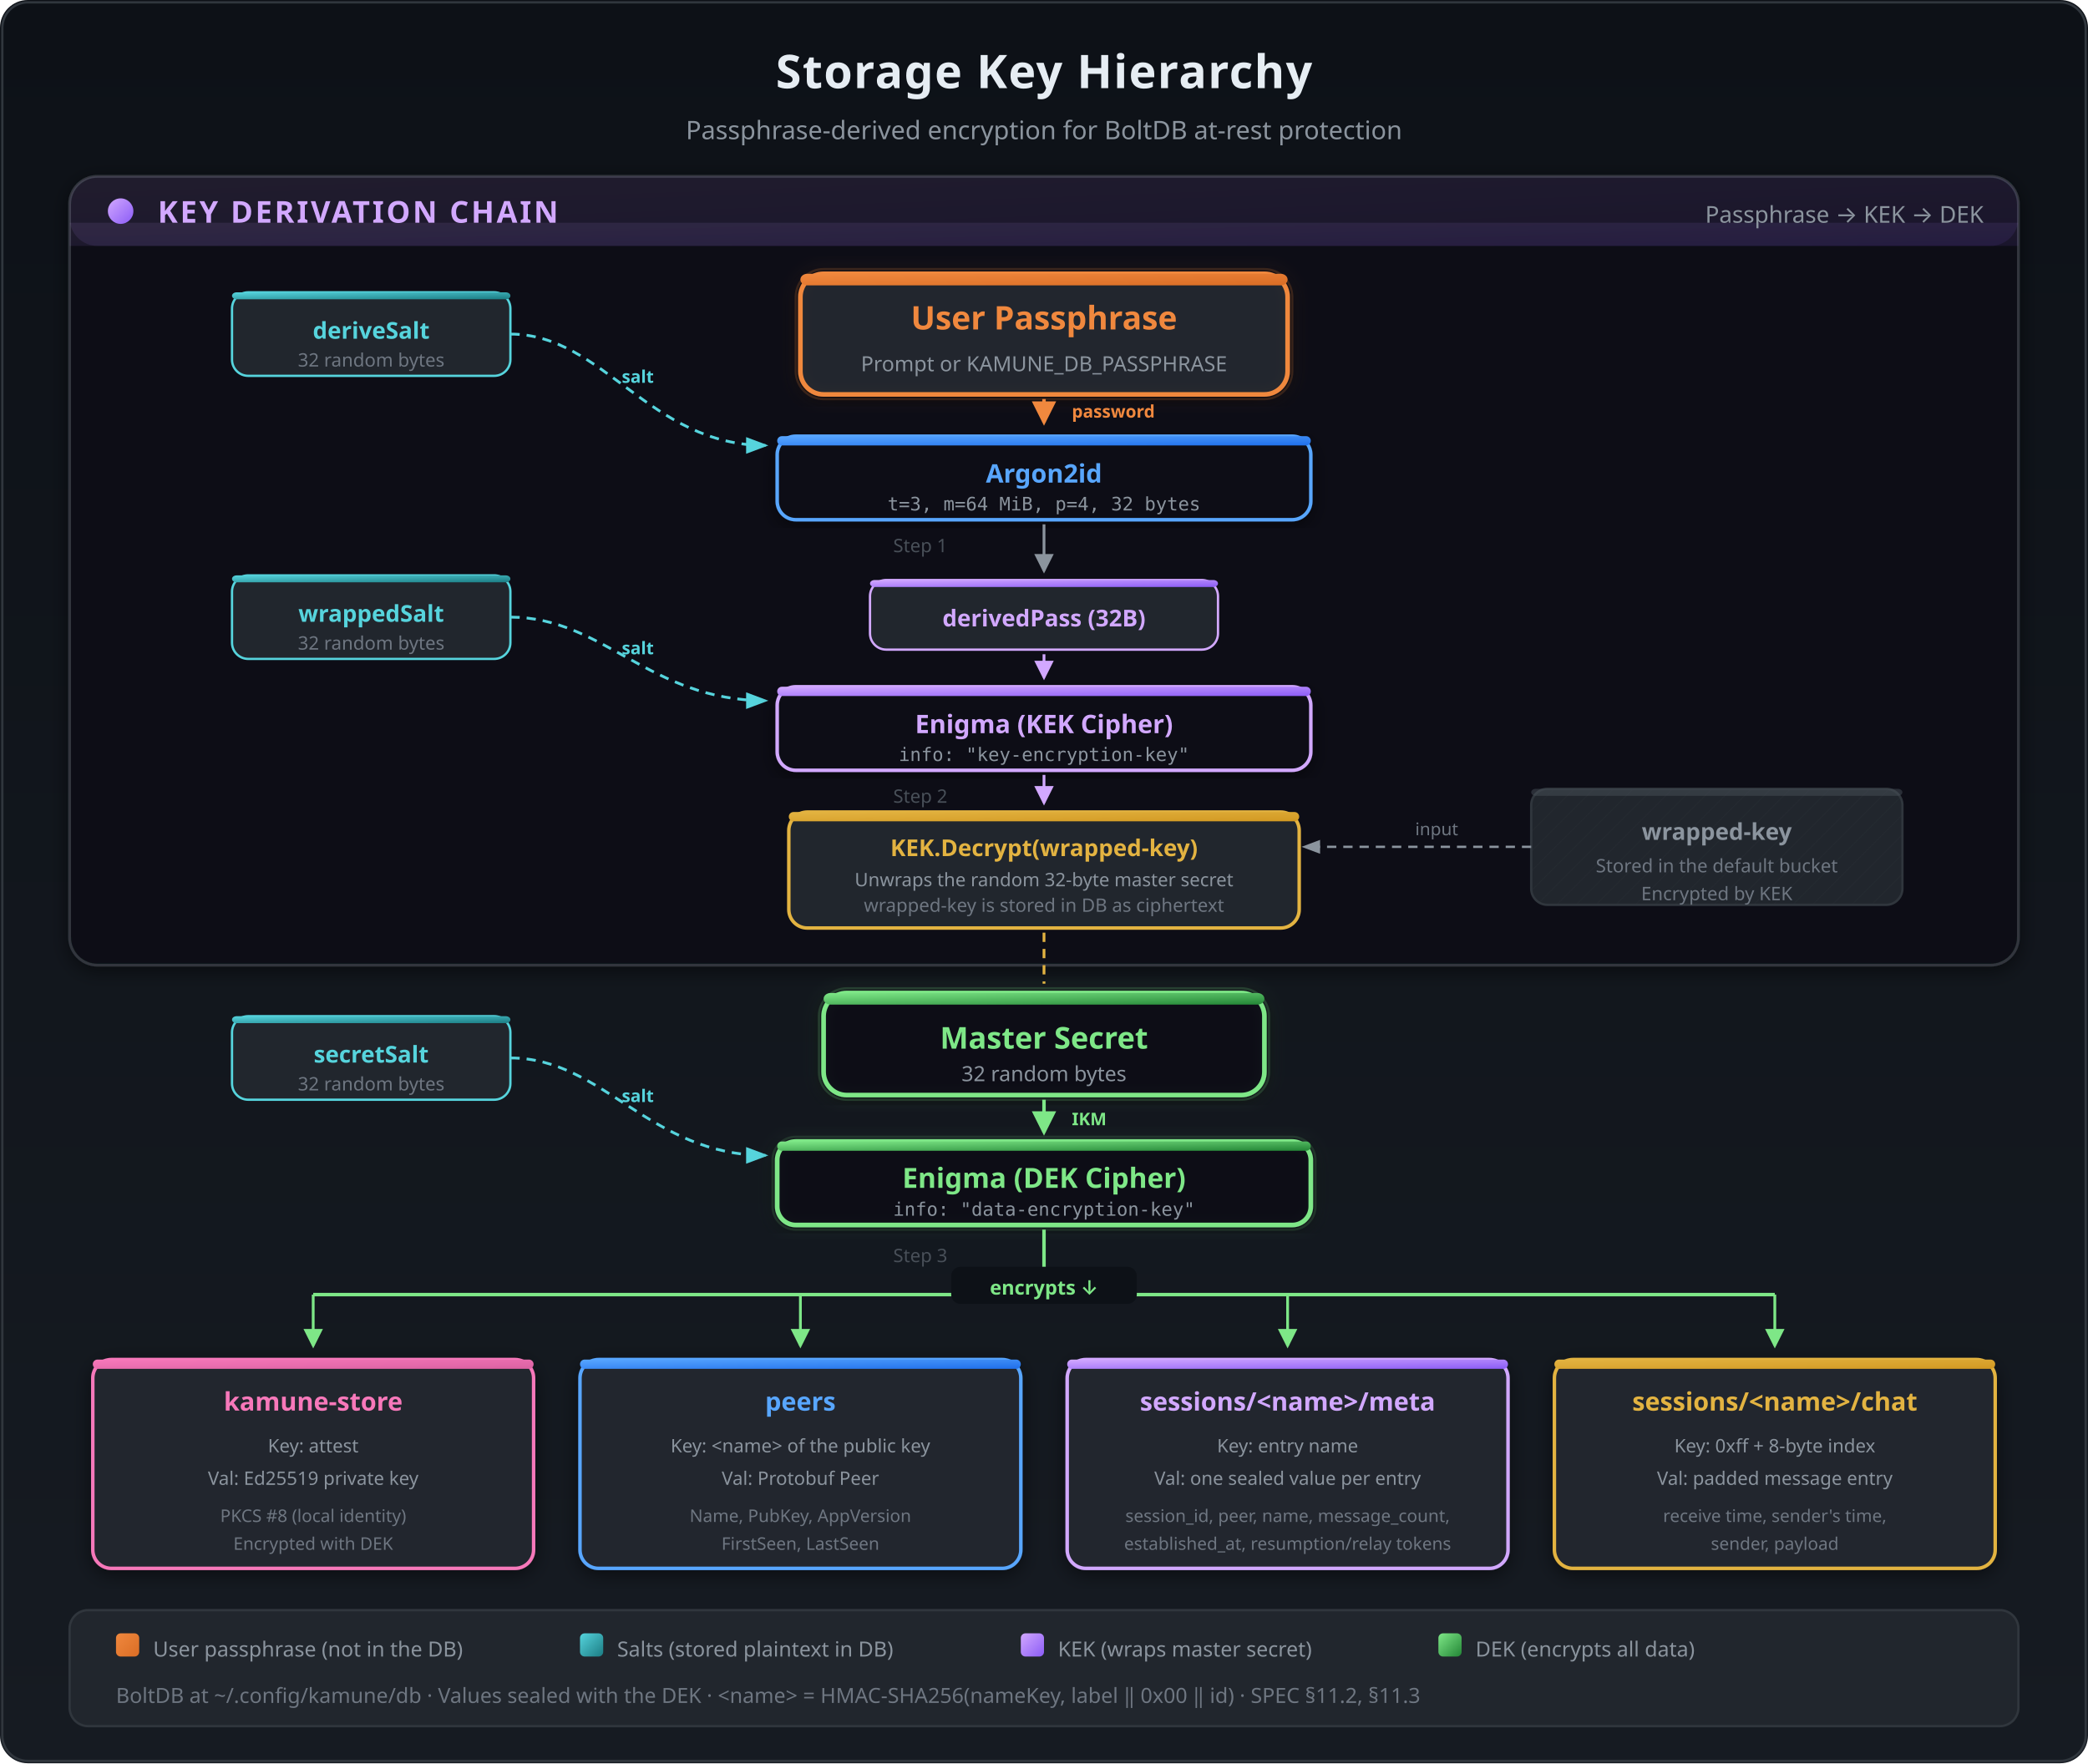
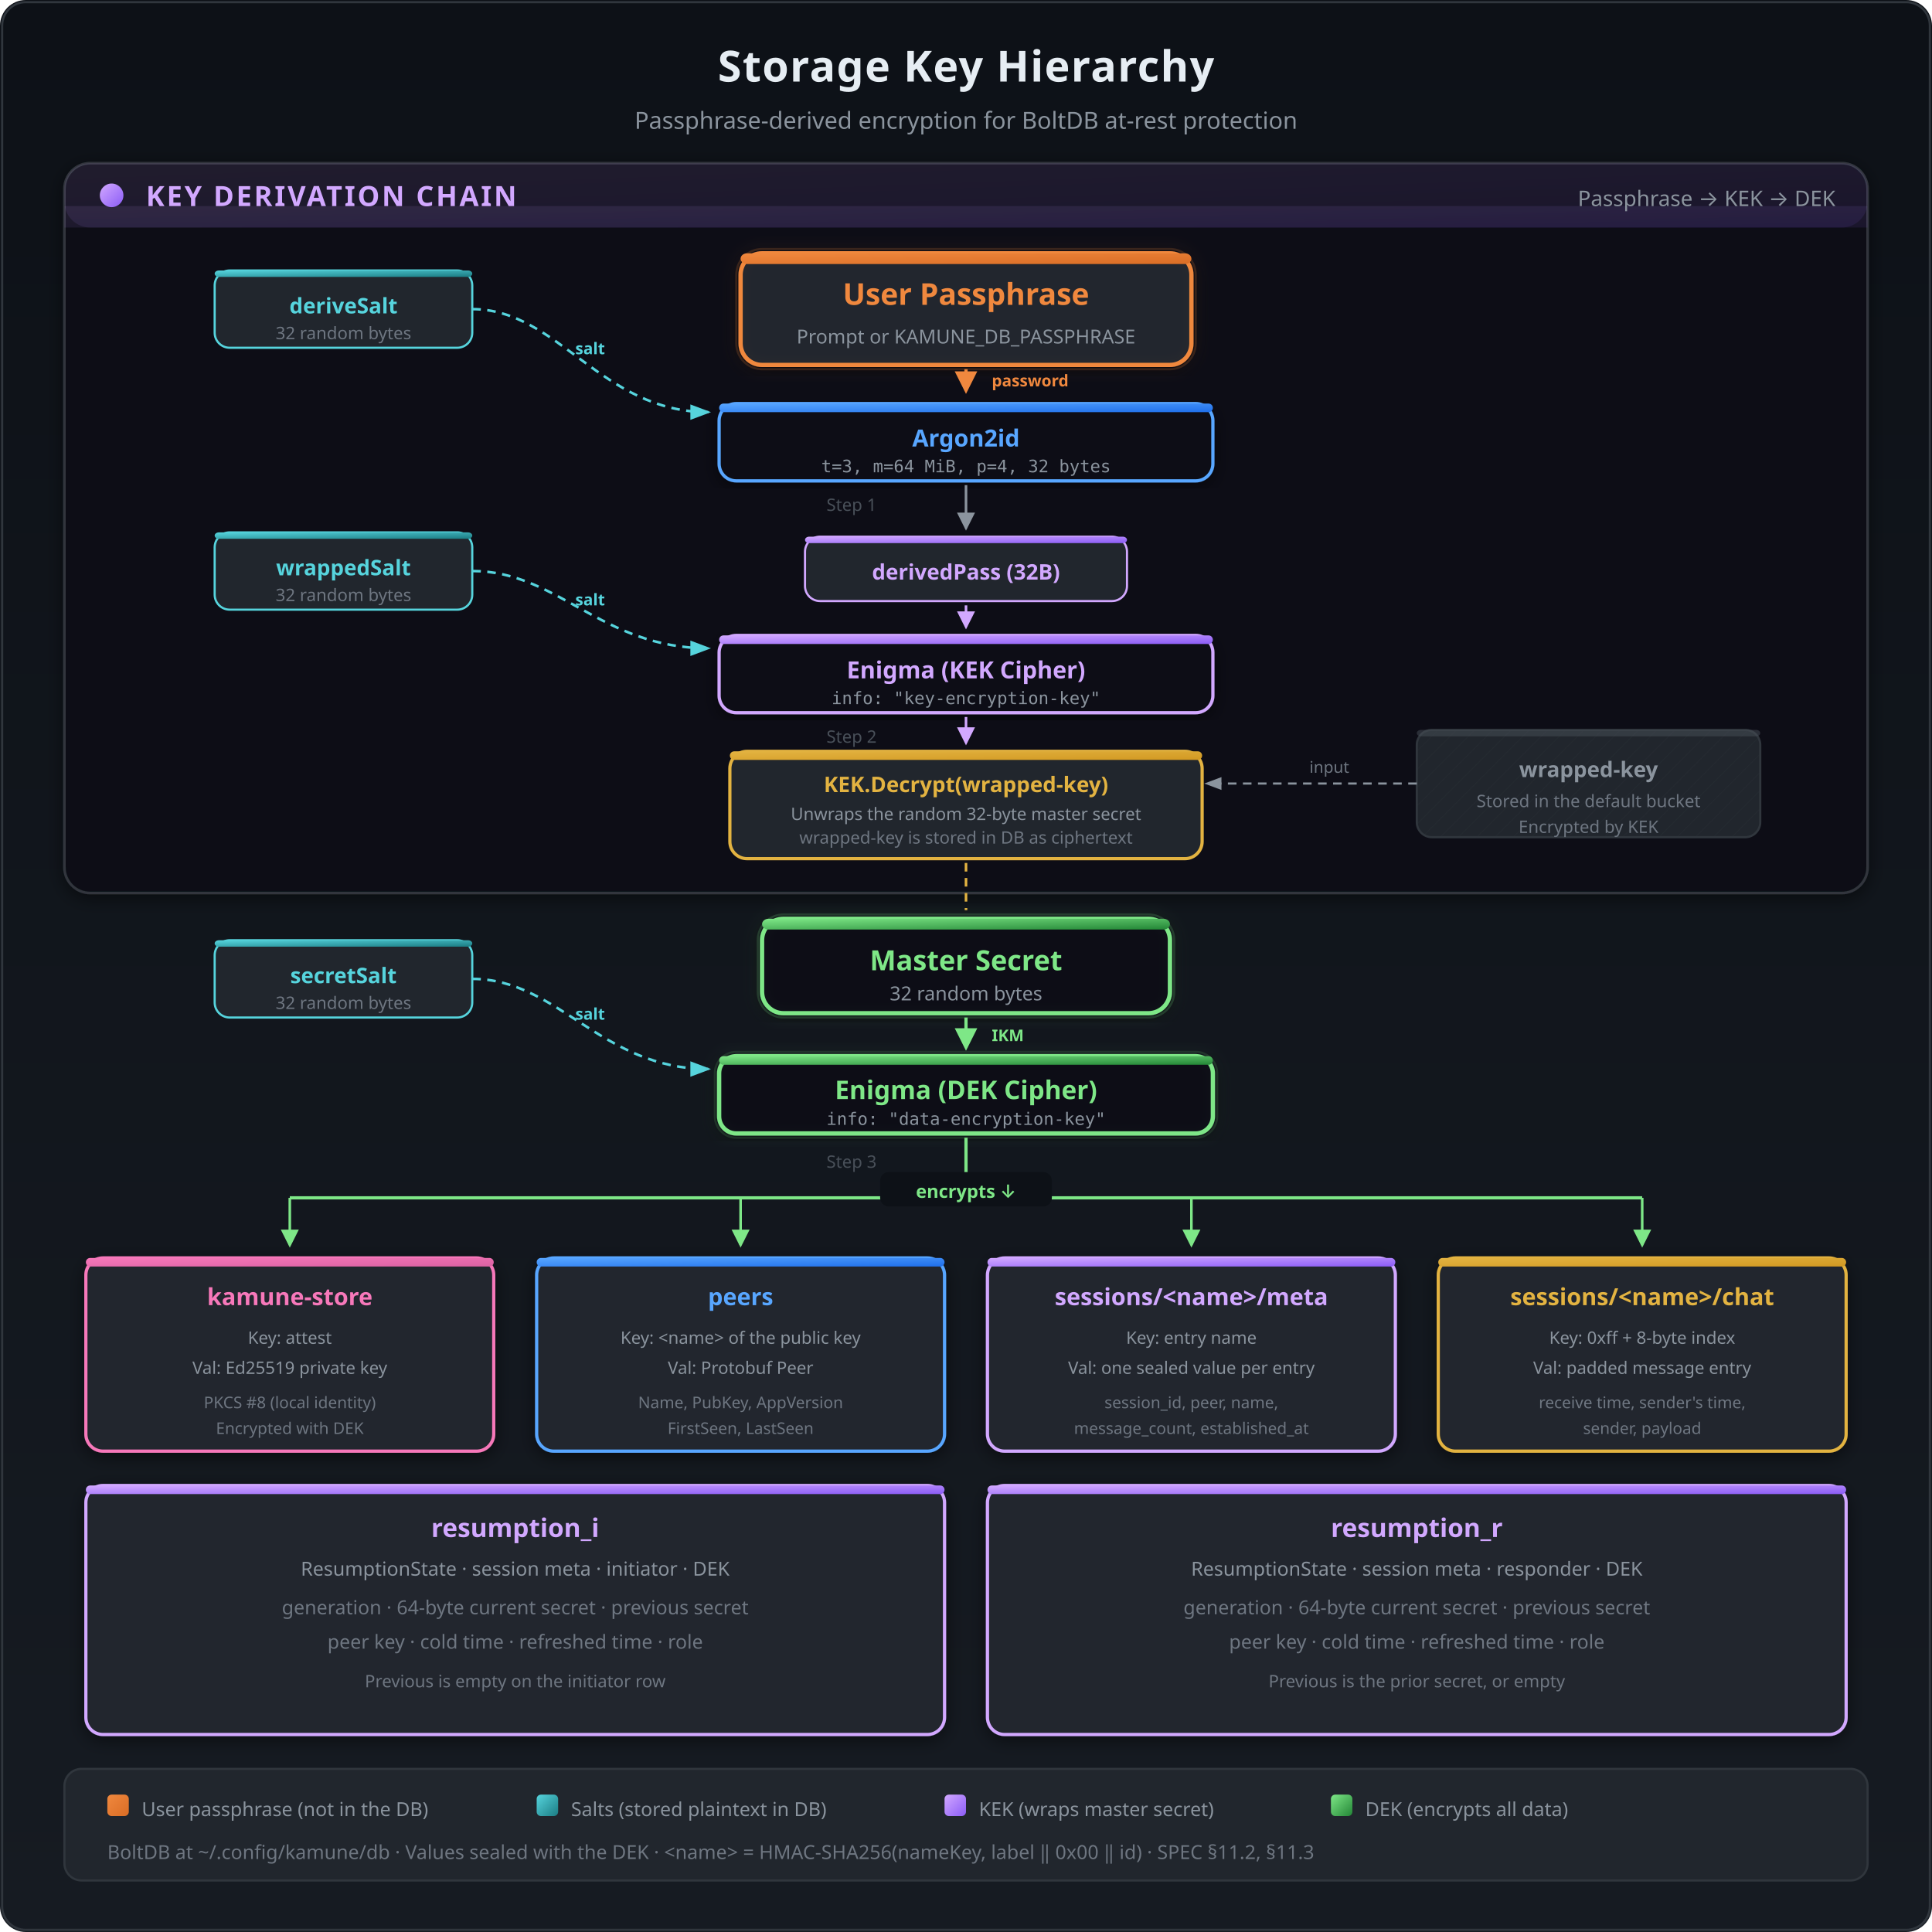
- <svg xmlns="http://www.w3.org/2000/svg" viewBox="0 0 900 760" font-family="'Segoe UI',system-ui,-apple-system,sans-serif">
+ <svg xmlns="http://www.w3.org/2000/svg" viewBox="0 0 900 900" font-family="'Segoe UI',system-ui,-apple-system,sans-serif">
  <defs>
    <linearGradient id="bg" x1="0" y1="0" x2="0" y2="1">
      <stop offset="0%" stop-color="#0d1117" />
      <stop offset="100%" stop-color="#161b22" />
    </linearGradient>
    <linearGradient id="gPurple" x1="0" y1="0" x2="1" y2="1">
      <stop offset="0%" stop-color="#d2a8ff" />
      <stop offset="100%" stop-color="#8b5cf6" />
    </linearGradient>
    <linearGradient id="gBlue" x1="0" y1="0" x2="1" y2="1">
      <stop offset="0%" stop-color="#58a6ff" />
      <stop offset="100%" stop-color="#1f6feb" />
    </linearGradient>
    <linearGradient id="gGreen" x1="0" y1="0" x2="1" y2="1">
      <stop offset="0%" stop-color="#7ee787" />
      <stop offset="100%" stop-color="#238636" />
    </linearGradient>
    <linearGradient id="gOrange" x1="0" y1="0" x2="1" y2="1">
      <stop offset="0%" stop-color="#f0883e" />
      <stop offset="100%" stop-color="#da6d25" />
    </linearGradient>
    <linearGradient id="gPink" x1="0" y1="0" x2="1" y2="1">
      <stop offset="0%" stop-color="#f778ba" />
      <stop offset="100%" stop-color="#db61a2" />
    </linearGradient>
    <linearGradient id="gTeal" x1="0" y1="0" x2="1" y2="1">
      <stop offset="0%" stop-color="#56d4dd" />
      <stop offset="100%" stop-color="#1b7c83" />
    </linearGradient>
    <linearGradient id="gYellow" x1="0" y1="0" x2="1" y2="1">
      <stop offset="0%" stop-color="#e3b341" />
      <stop offset="100%" stop-color="#d29922" />
    </linearGradient>
    <linearGradient id="gRed" x1="0" y1="0" x2="1" y2="1">
      <stop offset="0%" stop-color="#f85149" />
      <stop offset="100%" stop-color="#da3633" />
    </linearGradient>
    <linearGradient id="gGray" x1="0" y1="0" x2="1" y2="1">
      <stop offset="0%" stop-color="#8b949e" />
      <stop offset="100%" stop-color="#484f58" />
    </linearGradient>
    <filter id="shadow">
      <feDropShadow dx="0" dy="2" stdDeviation="4" flood-color="#000" flood-opacity="0.5" />
    </filter>
    <filter id="glow">
      <feGaussianBlur stdDeviation="3" result="blur" />
      <feMerge>
        <feMergeNode in="blur" />
        <feMergeNode in="SourceGraphic" />
      </feMerge>
    </filter>
    <marker id="arrowGray" markerWidth="8" markerHeight="6" refX="7" refY="3" orient="auto" markerUnits="strokeWidth">
      <polygon points="0 0, 8 3, 0 6" fill="#8b949e" />
    </marker>
    <marker id="arrowPurple" markerWidth="8" markerHeight="6" refX="7" refY="3" orient="auto" markerUnits="strokeWidth">
      <polygon points="0 0, 8 3, 0 6" fill="#d2a8ff" />
    </marker>
    <marker id="arrowBlue" markerWidth="8" markerHeight="6" refX="7" refY="3" orient="auto" markerUnits="strokeWidth">
      <polygon points="0 0, 8 3, 0 6" fill="#58a6ff" />
    </marker>
    <marker id="arrowOrange" markerWidth="8" markerHeight="6" refX="7" refY="3" orient="auto" markerUnits="strokeWidth">
      <polygon points="0 0, 8 3, 0 6" fill="#f0883e" />
    </marker>
    <marker id="arrowGreen" markerWidth="8" markerHeight="6" refX="7" refY="3" orient="auto" markerUnits="strokeWidth">
      <polygon points="0 0, 8 3, 0 6" fill="#7ee787" />
    </marker>
    <marker id="arrowTeal" markerWidth="8" markerHeight="6" refX="7" refY="3" orient="auto" markerUnits="strokeWidth">
      <polygon points="0 0, 8 3, 0 6" fill="#56d4dd" />
    </marker>
    <marker id="arrowDownGray" markerWidth="7" markerHeight="10" refX="6" refY="3.5" orient="auto" markerUnits="strokeWidth">
      <polygon points="0 0, 7 3.5, 0 7" fill="#8b949e" />
    </marker>
    <marker id="arrowDownPurple" markerWidth="7" markerHeight="10" refX="6" refY="3.5" orient="auto" markerUnits="strokeWidth">
      <polygon points="0 0, 7 3.5, 0 7" fill="#d2a8ff" />
    </marker>
    <marker id="arrowDownBlue" markerWidth="7" markerHeight="10" refX="6" refY="3.5" orient="auto" markerUnits="strokeWidth">
      <polygon points="0 0, 7 3.5, 0 7" fill="#58a6ff" />
    </marker>
    <marker id="arrowDownOrange" markerWidth="7" markerHeight="10" refX="6" refY="3.5" orient="auto" markerUnits="strokeWidth">
      <polygon points="0 0, 7 3.5, 0 7" fill="#f0883e" />
    </marker>
    <marker id="arrowDownGreen" markerWidth="7" markerHeight="10" refX="6" refY="3.5" orient="auto" markerUnits="strokeWidth">
      <polygon points="0 0, 7 3.5, 0 7" fill="#7ee787" />
    </marker>
    <pattern id="hatch" patternUnits="userSpaceOnUse" width="6" height="6" patternTransform="rotate(45)">
      <line x1="0" y1="0" x2="0" y2="6" stroke="#30363d" stroke-width="0.8" />
    </pattern>
  </defs>
-   <rect width="900" height="760" rx="12" fill="url(#bg)" />
-   <rect x="1" y="1" width="898" height="758" rx="11" fill="none" stroke="#30363d" stroke-width="1" />
+   <rect width="900" height="900" rx="12" fill="url(#bg)" />
+   <rect x="1" y="1" width="898" height="898" rx="11" fill="none" stroke="#30363d" stroke-width="1" />
  <text x="450" y="38" text-anchor="middle" fill="#e6edf3" font-size="20" font-weight="700" letter-spacing="0.5">Storage Key Hierarchy</text>
  <text x="450" y="60" text-anchor="middle" fill="#8b949e" font-size="11">Passphrase-derived encryption for BoltDB at-rest protection</text>
  <rect x="30" y="76" width="840" height="340" rx="12" fill="#0d1117" stroke="#30363d" stroke-width="1.2" filter="url(#shadow)" />
  <rect x="30" y="76" width="840" height="30" rx="12" fill="url(#gPurple)" opacity="0.1" />
  <rect x="30" y="96" width="840" height="10" fill="url(#gPurple)" opacity="0.1" />
  <circle cx="52" cy="91" r="5.5" fill="url(#gPurple)" />
  <text x="68" y="96" fill="#d2a8ff" font-size="13" font-weight="700" letter-spacing="1">KEY DERIVATION CHAIN</text>
  <text x="855" y="96" text-anchor="end" fill="#8b949e" font-size="10">Passphrase → KEK → DEK</text>
  <rect x="345" y="118" width="210" height="52" rx="10" fill="#21262d" stroke="#f0883e" stroke-width="2" filter="url(#shadow)" />
  <rect x="343" y="116" width="214" height="56" rx="12" fill="none" stroke="#f0883e" stroke-width="1" opacity="0.2" filter="url(#glow)" />
  <rect x="345" y="118" width="210" height="5" rx="3" fill="url(#gOrange)" />
  <text x="450" y="142" text-anchor="middle" fill="#f0883e" font-size="14" font-weight="700">User Passphrase</text>
  <text x="450" y="160" text-anchor="middle" fill="#8b949e" font-size="9">Prompt or KAMUNE_DB_PASSPHRASE</text>
  <rect x="100" y="126" width="120" height="36" rx="7" fill="#21262d" stroke="#56d4dd" stroke-width="1" />
  <rect x="100" y="126" width="120" height="3" rx="2" fill="url(#gTeal)" />
  <text x="160" y="146" text-anchor="middle" fill="#56d4dd" font-size="10" font-weight="600">deriveSalt</text>
  <text x="160" y="158" text-anchor="middle" fill="#6e7681" font-size="8">32 random bytes</text>
  <path d="M 220 144 C 260 144, 280 192, 330 192" fill="none" stroke="#56d4dd" stroke-width="1.2" stroke-dasharray="4,3" marker-end="url(#arrowTeal)" />
  <text x="268" y="165" fill="#56d4dd" font-size="7.5" font-weight="600">salt</text>
  <line x1="450" y1="172" x2="450" y2="182" stroke="#f0883e" stroke-width="1.5" marker-end="url(#arrowDownOrange)" />
  <text x="462" y="180" fill="#f0883e" font-size="7.5" font-weight="600">password</text>
  <rect x="335" y="188" width="230" height="36" rx="8" fill="#0d1117" stroke="#58a6ff" stroke-width="1.5" filter="url(#shadow)" />
  <rect x="335" y="188" width="230" height="4" rx="2" fill="url(#gBlue)" />
  <text x="450" y="208" text-anchor="middle" fill="#58a6ff" font-size="11" font-weight="700">Argon2id</text>
  <text x="450" y="220" text-anchor="middle" fill="#8b949e" font-size="8" font-family="'SF Mono','Fira Code',monospace">t=3, m=64 MiB, p=4, 32 bytes</text>
  <text x="385" y="238" fill="#484f58" font-size="8">Step 1</text>
  <line x1="450" y1="226" x2="450" y2="246" stroke="#8b949e" stroke-width="1.2" marker-end="url(#arrowDownGray)" />
  <rect x="375" y="250" width="150" height="30" rx="7" fill="#21262d" stroke="#d2a8ff" stroke-width="1" />
  <rect x="375" y="250" width="150" height="3" rx="2" fill="url(#gPurple)" />
  <text x="450" y="270" text-anchor="middle" fill="#d2a8ff" font-size="10" font-weight="600">derivedPass (32B)</text>
  <rect x="100" y="248" width="120" height="36" rx="7" fill="#21262d" stroke="#56d4dd" stroke-width="1" />
  <rect x="100" y="248" width="120" height="3" rx="2" fill="url(#gTeal)" />
  <text x="160" y="268" text-anchor="middle" fill="#56d4dd" font-size="10" font-weight="600">wrappedSalt</text>
  <text x="160" y="280" text-anchor="middle" fill="#6e7681" font-size="8">32 random bytes</text>
  <path d="M 220 266 C 260 266, 280 302, 330 302" fill="none" stroke="#56d4dd" stroke-width="1.2" stroke-dasharray="4,3" marker-end="url(#arrowTeal)" />
  <text x="268" y="282" fill="#56d4dd" font-size="7.5" font-weight="600">salt</text>
  <line x1="450" y1="282" x2="450" y2="292" stroke="#d2a8ff" stroke-width="1.2" marker-end="url(#arrowDownPurple)" />
  <rect x="335" y="296" width="230" height="36" rx="8" fill="#0d1117" stroke="#d2a8ff" stroke-width="1.5" filter="url(#shadow)" />
  <rect x="335" y="296" width="230" height="4" rx="2" fill="url(#gPurple)" />
  <text x="450" y="316" text-anchor="middle" fill="#d2a8ff" font-size="11" font-weight="700">Enigma (KEK Cipher)</text>
  <text x="450" y="328" text-anchor="middle" fill="#8b949e" font-size="8" font-family="'SF Mono','Fira Code',monospace">info: "key-encryption-key"</text>
  <text x="385" y="346" fill="#484f58" font-size="8">Step 2</text>
  <line x1="450" y1="334" x2="450" y2="346" stroke="#d2a8ff" stroke-width="1.2" marker-end="url(#arrowDownPurple)" />
  <rect x="340" y="350" width="220" height="50" rx="8" fill="#21262d" stroke="#e3b341" stroke-width="1.5" />
  <rect x="340" y="350" width="220" height="4" rx="2" fill="url(#gYellow)" />
  <text x="450" y="369" text-anchor="middle" fill="#e3b341" font-size="10" font-weight="700">KEK.Decrypt(wrapped-key)</text>
  <text x="450" y="382" text-anchor="middle" fill="#8b949e" font-size="8">Unwraps the random 32-byte master secret</text>
  <text x="450" y="393" text-anchor="middle" fill="#6e7681" font-size="8">wrapped-key is stored in DB as ciphertext</text>
  <rect x="660" y="340" width="160" height="50" rx="7" fill="#21262d" stroke="#30363d" stroke-width="1" />
  <rect x="660" y="340" width="160" height="50" rx="7" fill="url(#hatch)" opacity="0.2" />
  <rect x="660" y="340" width="160" height="3" rx="2" fill="#484f58" opacity="0.5" />
  <text x="740" y="362" text-anchor="middle" fill="#8b949e" font-size="10" font-weight="600">wrapped-key</text>
  <text x="740" y="376" text-anchor="middle" fill="#6e7681" font-size="8">Stored in the default bucket</text>
  <text x="740" y="388" text-anchor="middle" fill="#6e7681" font-size="8">Encrypted by KEK</text>
  <line x1="660" y1="365" x2="562" y2="365" stroke="#8b949e" stroke-width="1" stroke-dasharray="4,3" marker-end="url(#arrowGray)" />
  <text x="610" y="360" fill="#6e7681" font-size="7.5">input</text>
  <line x1="450" y1="402" x2="450" y2="424" stroke="#e3b341" stroke-width="1.2" stroke-dasharray="4,3" />
  <rect x="355" y="428" width="190" height="44" rx="10" fill="#0d1117" stroke="#7ee787" stroke-width="2" filter="url(#shadow)" />
  <rect x="353" y="426" width="194" height="48" rx="12" fill="none" stroke="#7ee787" stroke-width="1" opacity="0.2" filter="url(#glow)" />
  <rect x="355" y="428" width="190" height="5" rx="3" fill="url(#gGreen)" />
  <text x="450" y="452" text-anchor="middle" fill="#7ee787" font-size="13" font-weight="700">Master Secret</text>
  <text x="450" y="466" text-anchor="middle" fill="#8b949e" font-size="9">32 random bytes</text>
  <rect x="100" y="438" width="120" height="36" rx="7" fill="#21262d" stroke="#56d4dd" stroke-width="1" />
  <rect x="100" y="438" width="120" height="3" rx="2" fill="url(#gTeal)" />
  <text x="160" y="458" text-anchor="middle" fill="#56d4dd" font-size="10" font-weight="600">secretSalt</text>
  <text x="160" y="470" text-anchor="middle" fill="#6e7681" font-size="8">32 random bytes</text>
  <path d="M 220 456 C 260 456, 280 498, 330 498" fill="none" stroke="#56d4dd" stroke-width="1.2" stroke-dasharray="4,3" marker-end="url(#arrowTeal)" />
  <text x="268" y="475" fill="#56d4dd" font-size="7.5" font-weight="600">salt</text>
  <line x1="450" y1="474" x2="450" y2="488" stroke="#7ee787" stroke-width="1.5" marker-end="url(#arrowDownGreen)" />
  <text x="462" y="485" fill="#7ee787" font-size="7.5" font-weight="600">IKM</text>
  <rect x="335" y="492" width="230" height="36" rx="8" fill="#0d1117" stroke="#7ee787" stroke-width="2" filter="url(#shadow)" />
  <rect x="333" y="490" width="234" height="40" rx="10" fill="none" stroke="#7ee787" stroke-width="1" opacity="0.15" filter="url(#glow)" />
  <rect x="335" y="492" width="230" height="4" rx="2" fill="url(#gGreen)" />
  <text x="450" y="512" text-anchor="middle" fill="#7ee787" font-size="12" font-weight="700">Enigma (DEK Cipher)</text>
  <text x="450" y="524" text-anchor="middle" fill="#8b949e" font-size="8" font-family="'SF Mono','Fira Code',monospace">info: "data-encryption-key"</text>
  <text x="385" y="544" fill="#484f58" font-size="8">Step 3</text>
  <line x1="450" y1="530" x2="450" y2="558" stroke="#7ee787" stroke-width="1.5" />
  <line x1="135" y1="558" x2="765" y2="558" stroke="#7ee787" stroke-width="1.5" />
  <line x1="135" y1="558" x2="135" y2="580" stroke="#7ee787" stroke-width="1.2" marker-end="url(#arrowDownGreen)" />
  <line x1="345" y1="558" x2="345" y2="580" stroke="#7ee787" stroke-width="1.2" marker-end="url(#arrowDownGreen)" />
  <line x1="555" y1="558" x2="555" y2="580" stroke="#7ee787" stroke-width="1.2" marker-end="url(#arrowDownGreen)" />
  <line x1="765" y1="558" x2="765" y2="580" stroke="#7ee787" stroke-width="1.2" marker-end="url(#arrowDownGreen)" />
  <rect x="410" y="546" width="80" height="16" rx="4" fill="#0d1117" />
  <text x="450" y="558" text-anchor="middle" fill="#7ee787" font-size="8.5" font-weight="600">encrypts ↓</text>
  <rect x="40" y="586" width="190" height="90" rx="8" fill="#21262d" stroke="#f778ba" stroke-width="1.5" filter="url(#shadow)" />
  <rect x="40" y="586" width="190" height="4" rx="2" fill="url(#gPink)" />
  <text x="135" y="608" text-anchor="middle" fill="#f778ba" font-size="11" font-weight="700">kamune-store</text>
  <text x="135" y="626" text-anchor="middle" fill="#8b949e" font-size="8">Key: attest</text>
  <text x="135" y="640" text-anchor="middle" fill="#8b949e" font-size="8">Val: Ed25519 private key</text>
  <text x="135" y="656" text-anchor="middle" fill="#6e7681" font-size="7.5">PKCS #8 (local identity)</text>
  <text x="135" y="668" text-anchor="middle" fill="#6e7681" font-size="7.5">Encrypted with DEK</text>
  <rect x="250" y="586" width="190" height="90" rx="8" fill="#21262d" stroke="#58a6ff" stroke-width="1.5" filter="url(#shadow)" />
  <rect x="250" y="586" width="190" height="4" rx="2" fill="url(#gBlue)" />
  <text x="345" y="608" text-anchor="middle" fill="#58a6ff" font-size="11" font-weight="700">peers</text>
  <text x="345" y="626" text-anchor="middle" fill="#8b949e" font-size="8">Key: &lt;name&gt; of the public key</text>
  <text x="345" y="640" text-anchor="middle" fill="#8b949e" font-size="8">Val: Protobuf Peer</text>
  <text x="345" y="656" text-anchor="middle" fill="#6e7681" font-size="7.5">Name, PubKey, AppVersion</text>
  <text x="345" y="668" text-anchor="middle" fill="#6e7681" font-size="7.5">FirstSeen, LastSeen</text>
  <rect x="460" y="586" width="190" height="90" rx="8" fill="#21262d" stroke="#d2a8ff" stroke-width="1.5" filter="url(#shadow)" />
  <rect x="460" y="586" width="190" height="4" rx="2" fill="url(#gPurple)" />
  <text x="555" y="608" text-anchor="middle" fill="#d2a8ff" font-size="11" font-weight="700">sessions/&lt;name&gt;/meta</text>
  <text x="555" y="626" text-anchor="middle" fill="#8b949e" font-size="8">Key: entry name</text>
  <text x="555" y="640" text-anchor="middle" fill="#8b949e" font-size="8">Val: one sealed value per entry</text>
-   <text x="555" y="656" text-anchor="middle" fill="#6e7681" font-size="7.5">session_id, peer, name, message_count,</text>
-   <text x="555" y="668" text-anchor="middle" fill="#6e7681" font-size="7.5">established_at, resumption/relay tokens</text>
+   <text x="555" y="656" text-anchor="middle" fill="#6e7681" font-size="7.5">session_id, peer, name,</text>
+   <text x="555" y="668" text-anchor="middle" fill="#6e7681" font-size="7.5">message_count, established_at</text>
  <rect x="670" y="586" width="190" height="90" rx="8" fill="#21262d" stroke="#e3b341" stroke-width="1.5" filter="url(#shadow)" />
  <rect x="670" y="586" width="190" height="4" rx="2" fill="url(#gYellow)" />
  <text x="765" y="608" text-anchor="middle" fill="#e3b341" font-size="11" font-weight="700">sessions/&lt;name&gt;/chat</text>
  <text x="765" y="626" text-anchor="middle" fill="#8b949e" font-size="8">Key: 0xff + 8-byte index</text>
  <text x="765" y="640" text-anchor="middle" fill="#8b949e" font-size="8">Val: padded message entry</text>
  <text x="765" y="656" text-anchor="middle" fill="#6e7681" font-size="7.5">receive time, sender's time,</text>
  <text x="765" y="668" text-anchor="middle" fill="#6e7681" font-size="7.5">sender, payload</text>
-   <rect x="30" y="694" width="840" height="50" rx="8" fill="#21262d" stroke="#30363d" stroke-width="1" />
-   <rect x="50" y="704" width="10" height="10" rx="2" fill="url(#gOrange)" />
-   <text x="66" y="714" fill="#8b949e" font-size="9">User passphrase (not in the DB)</text>
-   <rect x="250" y="704" width="10" height="10" rx="2" fill="url(#gTeal)" />
-   <text x="266" y="714" fill="#8b949e" font-size="9">Salts (stored plaintext in DB)</text>
-   <rect x="440" y="704" width="10" height="10" rx="2" fill="url(#gPurple)" />
-   <text x="456" y="714" fill="#8b949e" font-size="9">KEK (wraps master secret)</text>
-   <rect x="620" y="704" width="10" height="10" rx="2" fill="url(#gGreen)" />
-   <text x="636" y="714" fill="#8b949e" font-size="9">DEK (encrypts all data)</text>
-   <text x="50" y="734" fill="#6e7681" font-size="9">BoltDB at ~/.config/kamune/db · Values sealed with the DEK · &lt;name&gt; = HMAC-SHA256(nameKey, label ‖ 0x00 ‖ id) · SPEC §11.2, §11.3</text>
+   <rect x="40" y="692" width="400" height="116" rx="8" fill="#21262d" stroke="#d2a8ff" stroke-width="1.5" filter="url(#shadow)" />
+   <rect x="40" y="692" width="400" height="4" rx="2" fill="url(#gPurple)" />
+   <text x="240" y="716" text-anchor="middle" fill="#d2a8ff" font-size="12" font-weight="700">resumption_i</text>
+   <text x="240" y="734" text-anchor="middle" fill="#8b949e" font-size="9">ResumptionState · session meta · initiator · DEK</text>
+   <text x="240" y="752" text-anchor="middle" fill="#6e7681" font-size="9">generation · 64-byte current secret · previous secret</text>
+   <text x="240" y="768" text-anchor="middle" fill="#6e7681" font-size="9">peer key · cold time · refreshed time · role</text>
+   <text x="240" y="786" text-anchor="middle" fill="#6e7681" font-size="8">Previous is empty on the initiator row</text>
+   <rect x="460" y="692" width="400" height="116" rx="8" fill="#21262d" stroke="#d2a8ff" stroke-width="1.5" filter="url(#shadow)" />
+   <rect x="460" y="692" width="400" height="4" rx="2" fill="url(#gPurple)" />
+   <text x="660" y="716" text-anchor="middle" fill="#d2a8ff" font-size="12" font-weight="700">resumption_r</text>
+   <text x="660" y="734" text-anchor="middle" fill="#8b949e" font-size="9">ResumptionState · session meta · responder · DEK</text>
+   <text x="660" y="752" text-anchor="middle" fill="#6e7681" font-size="9">generation · 64-byte current secret · previous secret</text>
+   <text x="660" y="768" text-anchor="middle" fill="#6e7681" font-size="9">peer key · cold time · refreshed time · role</text>
+   <text x="660" y="786" text-anchor="middle" fill="#6e7681" font-size="8">Previous is the prior secret, or empty</text>
+   <rect x="30" y="824" width="840" height="52" rx="8" fill="#21262d" stroke="#30363d" stroke-width="1" />
+   <rect x="50" y="836" width="10" height="10" rx="2" fill="url(#gOrange)" />
+   <text x="66" y="846" fill="#8b949e" font-size="9">User passphrase (not in the DB)</text>
+   <rect x="250" y="836" width="10" height="10" rx="2" fill="url(#gTeal)" />
+   <text x="266" y="846" fill="#8b949e" font-size="9">Salts (stored plaintext in DB)</text>
+   <rect x="440" y="836" width="10" height="10" rx="2" fill="url(#gPurple)" />
+   <text x="456" y="846" fill="#8b949e" font-size="9">KEK (wraps master secret)</text>
+   <rect x="620" y="836" width="10" height="10" rx="2" fill="url(#gGreen)" />
+   <text x="636" y="846" fill="#8b949e" font-size="9">DEK (encrypts all data)</text>
+   <text x="50" y="866" fill="#6e7681" font-size="9">BoltDB at ~/.config/kamune/db · Values sealed with the DEK · &lt;name&gt; = HMAC-SHA256(nameKey, label ‖ 0x00 ‖ id) · SPEC §11.2, §11.3</text>
</svg>
